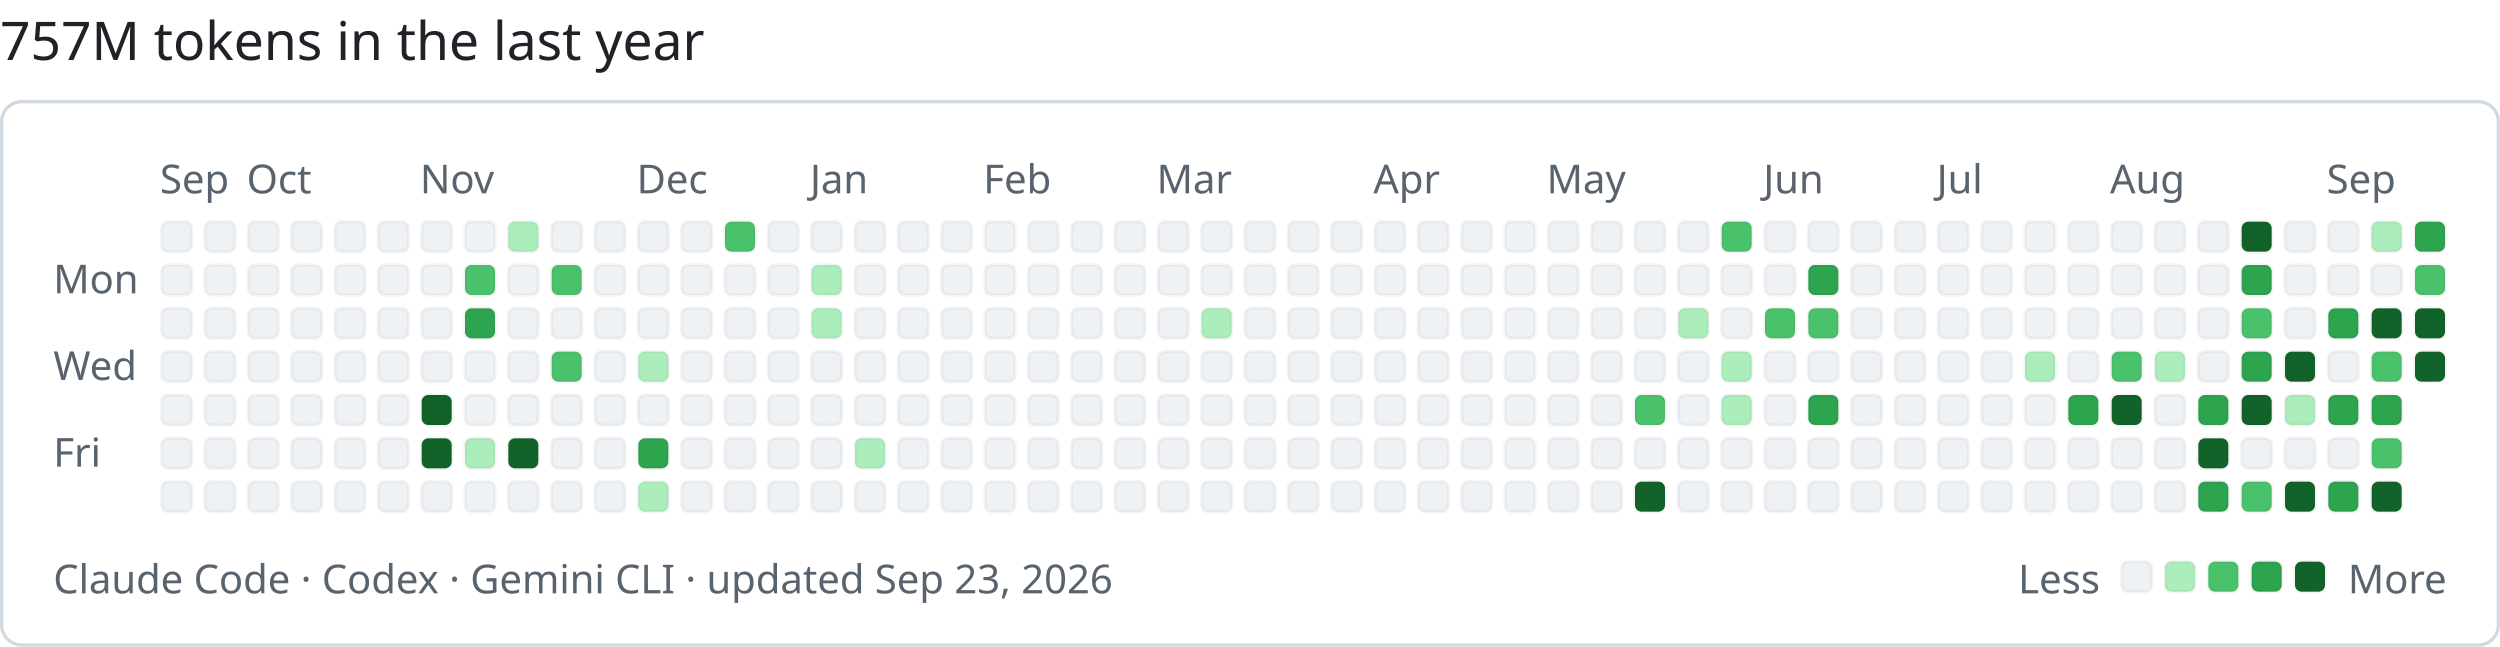
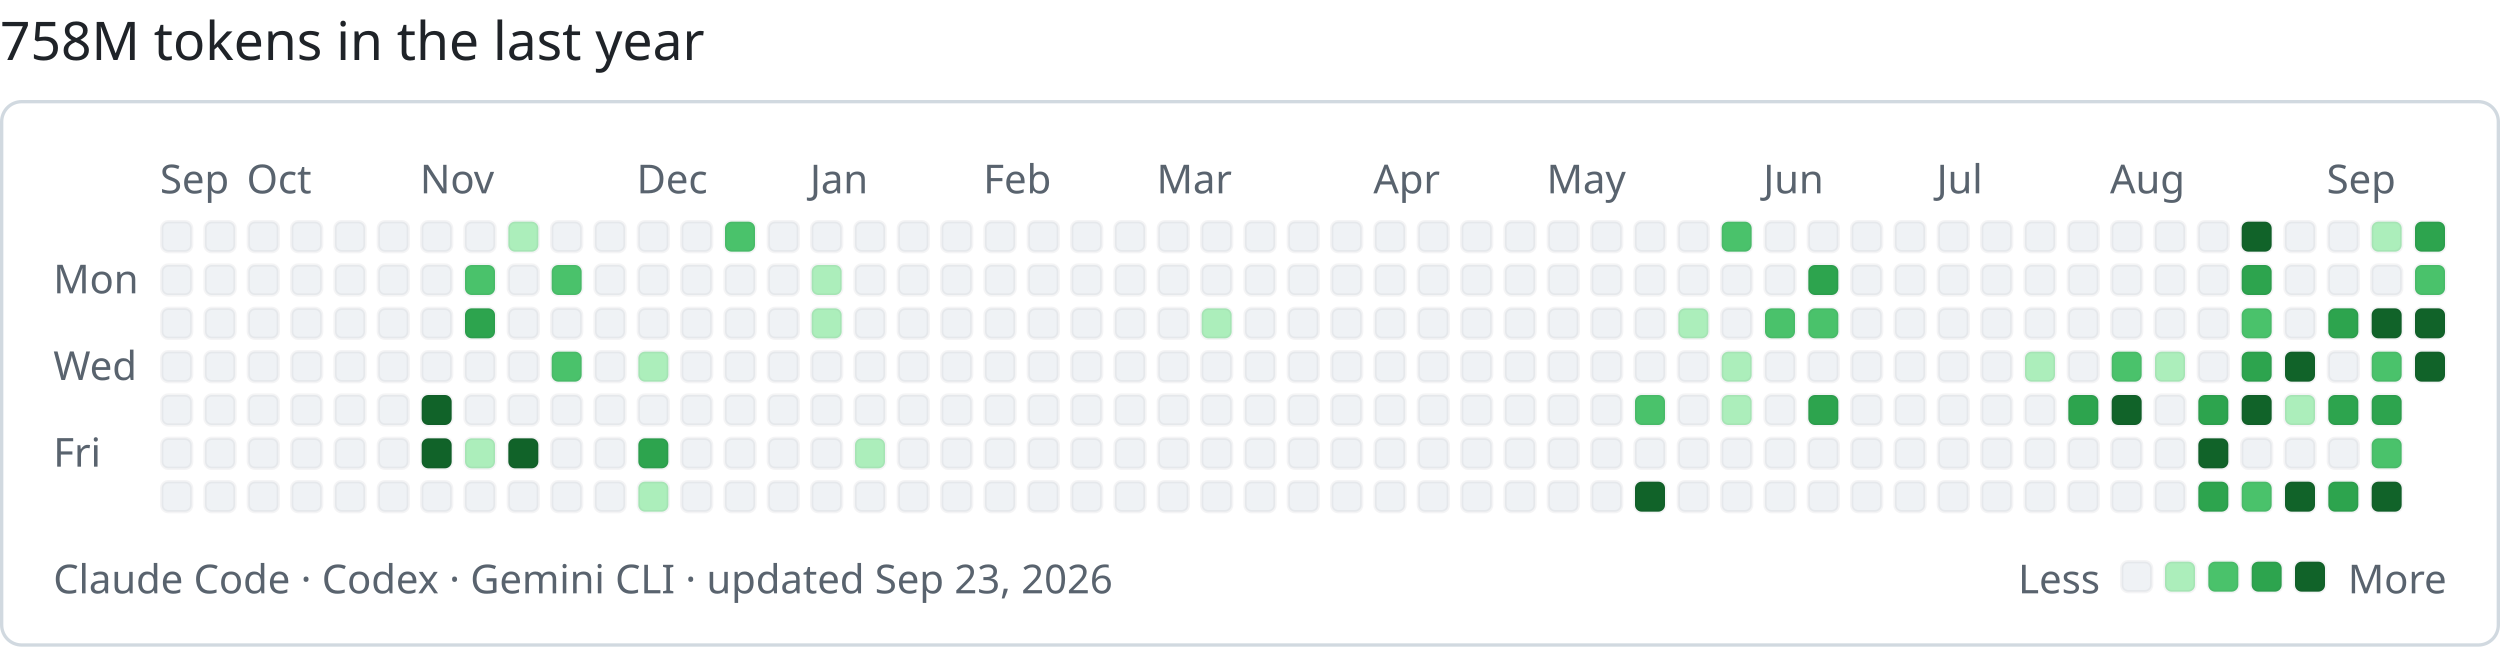
- <svg xmlns="http://www.w3.org/2000/svg" width="750" height="194" viewBox="0 0 750 194" role="img" aria-label="757M tokens in the last year">
+ <svg xmlns="http://www.w3.org/2000/svg" width="750" height="194" viewBox="0 0 750 194" role="img" aria-label="758M tokens in the last year">
  <style>text { font: 12px -apple-system, BlinkMacSystemFont, 'Segoe UI', 'Noto Sans', Helvetica, Arial, sans-serif; fill: #59636e; } .head { font-size: 16px; fill: #1f2328; } rect.day { stroke: #1f2328; stroke-opacity: 0.05; }</style>
-   <text class="head" x="0" y="18">757M tokens in the last year</text>
+   <text class="head" x="0" y="18">758M tokens in the last year</text>
  <rect x="0.5" y="30.5" width="749" height="163" rx="6" fill="none" stroke="#d1d9e0" />
  <text x="48" y="58">Sep</text>
  <text x="74" y="58">Oct</text>
  <text x="126" y="58">Nov</text>
  <text x="191" y="58">Dec</text>
  <text x="243" y="58">Jan</text>
  <text x="295" y="58">Feb</text>
  <text x="347" y="58">Mar</text>
  <text x="412" y="58">Apr</text>
  <text x="464" y="58">May</text>
  <text x="529" y="58">Jun</text>
  <text x="581" y="58">Jul</text>
  <text x="633" y="58">Aug</text>
  <text x="698" y="58">Sep</text>
  <text x="16" y="88">Mon</text>
  <text x="16" y="114">Wed</text>
  <text x="16" y="140">Fri</text>
  <rect class="day" x="48.5" y="66.5" width="9" height="9" rx="2" fill="#eff2f5" />
  <rect class="day" x="48.5" y="79.5" width="9" height="9" rx="2" fill="#eff2f5" />
  <rect class="day" x="48.5" y="92.5" width="9" height="9" rx="2" fill="#eff2f5" />
  <rect class="day" x="48.5" y="105.5" width="9" height="9" rx="2" fill="#eff2f5" />
  <rect class="day" x="48.5" y="118.5" width="9" height="9" rx="2" fill="#eff2f5" />
  <rect class="day" x="48.5" y="131.5" width="9" height="9" rx="2" fill="#eff2f5" />
  <rect class="day" x="48.5" y="144.5" width="9" height="9" rx="2" fill="#eff2f5" />
  <rect class="day" x="61.5" y="66.5" width="9" height="9" rx="2" fill="#eff2f5" />
  <rect class="day" x="61.5" y="79.5" width="9" height="9" rx="2" fill="#eff2f5" />
  <rect class="day" x="61.5" y="92.5" width="9" height="9" rx="2" fill="#eff2f5" />
  <rect class="day" x="61.5" y="105.5" width="9" height="9" rx="2" fill="#eff2f5" />
  <rect class="day" x="61.5" y="118.5" width="9" height="9" rx="2" fill="#eff2f5" />
  <rect class="day" x="61.5" y="131.5" width="9" height="9" rx="2" fill="#eff2f5" />
  <rect class="day" x="61.5" y="144.5" width="9" height="9" rx="2" fill="#eff2f5" />
  <rect class="day" x="74.5" y="66.5" width="9" height="9" rx="2" fill="#eff2f5" />
  <rect class="day" x="74.5" y="79.5" width="9" height="9" rx="2" fill="#eff2f5" />
  <rect class="day" x="74.5" y="92.5" width="9" height="9" rx="2" fill="#eff2f5" />
  <rect class="day" x="74.5" y="105.5" width="9" height="9" rx="2" fill="#eff2f5" />
  <rect class="day" x="74.5" y="118.5" width="9" height="9" rx="2" fill="#eff2f5" />
  <rect class="day" x="74.5" y="131.5" width="9" height="9" rx="2" fill="#eff2f5" />
  <rect class="day" x="74.5" y="144.5" width="9" height="9" rx="2" fill="#eff2f5" />
  <rect class="day" x="87.5" y="66.5" width="9" height="9" rx="2" fill="#eff2f5" />
  <rect class="day" x="87.5" y="79.5" width="9" height="9" rx="2" fill="#eff2f5" />
  <rect class="day" x="87.5" y="92.5" width="9" height="9" rx="2" fill="#eff2f5" />
  <rect class="day" x="87.5" y="105.5" width="9" height="9" rx="2" fill="#eff2f5" />
  <rect class="day" x="87.5" y="118.5" width="9" height="9" rx="2" fill="#eff2f5" />
  <rect class="day" x="87.5" y="131.5" width="9" height="9" rx="2" fill="#eff2f5" />
  <rect class="day" x="87.5" y="144.5" width="9" height="9" rx="2" fill="#eff2f5" />
  <rect class="day" x="100.5" y="66.5" width="9" height="9" rx="2" fill="#eff2f5" />
  <rect class="day" x="100.5" y="79.5" width="9" height="9" rx="2" fill="#eff2f5" />
  <rect class="day" x="100.5" y="92.5" width="9" height="9" rx="2" fill="#eff2f5" />
  <rect class="day" x="100.5" y="105.5" width="9" height="9" rx="2" fill="#eff2f5" />
  <rect class="day" x="100.5" y="118.5" width="9" height="9" rx="2" fill="#eff2f5" />
  <rect class="day" x="100.5" y="131.5" width="9" height="9" rx="2" fill="#eff2f5" />
  <rect class="day" x="100.5" y="144.5" width="9" height="9" rx="2" fill="#eff2f5" />
  <rect class="day" x="113.5" y="66.5" width="9" height="9" rx="2" fill="#eff2f5" />
  <rect class="day" x="113.5" y="79.5" width="9" height="9" rx="2" fill="#eff2f5" />
  <rect class="day" x="113.5" y="92.5" width="9" height="9" rx="2" fill="#eff2f5" />
  <rect class="day" x="113.5" y="105.5" width="9" height="9" rx="2" fill="#eff2f5" />
  <rect class="day" x="113.5" y="118.5" width="9" height="9" rx="2" fill="#eff2f5" />
  <rect class="day" x="113.5" y="131.5" width="9" height="9" rx="2" fill="#eff2f5" />
  <rect class="day" x="113.5" y="144.5" width="9" height="9" rx="2" fill="#eff2f5" />
  <rect class="day" x="126.5" y="66.5" width="9" height="9" rx="2" fill="#eff2f5" />
  <rect class="day" x="126.5" y="79.5" width="9" height="9" rx="2" fill="#eff2f5" />
  <rect class="day" x="126.5" y="92.5" width="9" height="9" rx="2" fill="#eff2f5" />
  <rect class="day" x="126.5" y="105.5" width="9" height="9" rx="2" fill="#eff2f5" />
  <rect class="day" x="126.5" y="118.5" width="9" height="9" rx="2" fill="#116329" />
  <rect class="day" x="126.5" y="131.5" width="9" height="9" rx="2" fill="#116329" />
  <rect class="day" x="126.5" y="144.5" width="9" height="9" rx="2" fill="#eff2f5" />
  <rect class="day" x="139.5" y="66.5" width="9" height="9" rx="2" fill="#eff2f5" />
  <rect class="day" x="139.5" y="79.5" width="9" height="9" rx="2" fill="#4ac26b" />
  <rect class="day" x="139.5" y="92.5" width="9" height="9" rx="2" fill="#2da44e" />
  <rect class="day" x="139.5" y="105.5" width="9" height="9" rx="2" fill="#eff2f5" />
  <rect class="day" x="139.5" y="118.5" width="9" height="9" rx="2" fill="#eff2f5" />
  <rect class="day" x="139.5" y="131.5" width="9" height="9" rx="2" fill="#aceebb" />
  <rect class="day" x="139.5" y="144.5" width="9" height="9" rx="2" fill="#eff2f5" />
  <rect class="day" x="152.5" y="66.5" width="9" height="9" rx="2" fill="#aceebb" />
  <rect class="day" x="152.5" y="79.5" width="9" height="9" rx="2" fill="#eff2f5" />
  <rect class="day" x="152.5" y="92.5" width="9" height="9" rx="2" fill="#eff2f5" />
  <rect class="day" x="152.5" y="105.5" width="9" height="9" rx="2" fill="#eff2f5" />
  <rect class="day" x="152.5" y="118.5" width="9" height="9" rx="2" fill="#eff2f5" />
  <rect class="day" x="152.5" y="131.5" width="9" height="9" rx="2" fill="#116329" />
  <rect class="day" x="152.5" y="144.5" width="9" height="9" rx="2" fill="#eff2f5" />
  <rect class="day" x="165.5" y="66.5" width="9" height="9" rx="2" fill="#eff2f5" />
  <rect class="day" x="165.5" y="79.5" width="9" height="9" rx="2" fill="#4ac26b" />
  <rect class="day" x="165.5" y="92.5" width="9" height="9" rx="2" fill="#eff2f5" />
  <rect class="day" x="165.5" y="105.5" width="9" height="9" rx="2" fill="#4ac26b" />
  <rect class="day" x="165.5" y="118.5" width="9" height="9" rx="2" fill="#eff2f5" />
  <rect class="day" x="165.5" y="131.5" width="9" height="9" rx="2" fill="#eff2f5" />
  <rect class="day" x="165.5" y="144.5" width="9" height="9" rx="2" fill="#eff2f5" />
  <rect class="day" x="178.5" y="66.5" width="9" height="9" rx="2" fill="#eff2f5" />
  <rect class="day" x="178.5" y="79.5" width="9" height="9" rx="2" fill="#eff2f5" />
  <rect class="day" x="178.5" y="92.5" width="9" height="9" rx="2" fill="#eff2f5" />
  <rect class="day" x="178.5" y="105.5" width="9" height="9" rx="2" fill="#eff2f5" />
  <rect class="day" x="178.5" y="118.5" width="9" height="9" rx="2" fill="#eff2f5" />
  <rect class="day" x="178.5" y="131.5" width="9" height="9" rx="2" fill="#eff2f5" />
  <rect class="day" x="178.5" y="144.5" width="9" height="9" rx="2" fill="#eff2f5" />
  <rect class="day" x="191.5" y="66.5" width="9" height="9" rx="2" fill="#eff2f5" />
  <rect class="day" x="191.5" y="79.5" width="9" height="9" rx="2" fill="#eff2f5" />
  <rect class="day" x="191.5" y="92.5" width="9" height="9" rx="2" fill="#eff2f5" />
  <rect class="day" x="191.5" y="105.5" width="9" height="9" rx="2" fill="#aceebb" />
  <rect class="day" x="191.5" y="118.5" width="9" height="9" rx="2" fill="#eff2f5" />
  <rect class="day" x="191.5" y="131.5" width="9" height="9" rx="2" fill="#2da44e" />
  <rect class="day" x="191.5" y="144.5" width="9" height="9" rx="2" fill="#aceebb" />
  <rect class="day" x="204.5" y="66.5" width="9" height="9" rx="2" fill="#eff2f5" />
  <rect class="day" x="204.5" y="79.5" width="9" height="9" rx="2" fill="#eff2f5" />
  <rect class="day" x="204.5" y="92.5" width="9" height="9" rx="2" fill="#eff2f5" />
  <rect class="day" x="204.5" y="105.5" width="9" height="9" rx="2" fill="#eff2f5" />
  <rect class="day" x="204.5" y="118.5" width="9" height="9" rx="2" fill="#eff2f5" />
  <rect class="day" x="204.5" y="131.5" width="9" height="9" rx="2" fill="#eff2f5" />
  <rect class="day" x="204.5" y="144.5" width="9" height="9" rx="2" fill="#eff2f5" />
  <rect class="day" x="217.5" y="66.5" width="9" height="9" rx="2" fill="#4ac26b" />
  <rect class="day" x="217.5" y="79.5" width="9" height="9" rx="2" fill="#eff2f5" />
  <rect class="day" x="217.5" y="92.5" width="9" height="9" rx="2" fill="#eff2f5" />
  <rect class="day" x="217.5" y="105.5" width="9" height="9" rx="2" fill="#eff2f5" />
  <rect class="day" x="217.5" y="118.5" width="9" height="9" rx="2" fill="#eff2f5" />
  <rect class="day" x="217.5" y="131.5" width="9" height="9" rx="2" fill="#eff2f5" />
  <rect class="day" x="217.5" y="144.5" width="9" height="9" rx="2" fill="#eff2f5" />
  <rect class="day" x="230.5" y="66.5" width="9" height="9" rx="2" fill="#eff2f5" />
  <rect class="day" x="230.5" y="79.5" width="9" height="9" rx="2" fill="#eff2f5" />
  <rect class="day" x="230.5" y="92.5" width="9" height="9" rx="2" fill="#eff2f5" />
  <rect class="day" x="230.5" y="105.5" width="9" height="9" rx="2" fill="#eff2f5" />
  <rect class="day" x="230.5" y="118.5" width="9" height="9" rx="2" fill="#eff2f5" />
  <rect class="day" x="230.5" y="131.5" width="9" height="9" rx="2" fill="#eff2f5" />
  <rect class="day" x="230.5" y="144.5" width="9" height="9" rx="2" fill="#eff2f5" />
  <rect class="day" x="243.5" y="66.5" width="9" height="9" rx="2" fill="#eff2f5" />
  <rect class="day" x="243.5" y="79.5" width="9" height="9" rx="2" fill="#aceebb" />
  <rect class="day" x="243.5" y="92.5" width="9" height="9" rx="2" fill="#aceebb" />
  <rect class="day" x="243.5" y="105.5" width="9" height="9" rx="2" fill="#eff2f5" />
  <rect class="day" x="243.5" y="118.5" width="9" height="9" rx="2" fill="#eff2f5" />
  <rect class="day" x="243.5" y="131.5" width="9" height="9" rx="2" fill="#eff2f5" />
  <rect class="day" x="243.5" y="144.5" width="9" height="9" rx="2" fill="#eff2f5" />
  <rect class="day" x="256.5" y="66.5" width="9" height="9" rx="2" fill="#eff2f5" />
  <rect class="day" x="256.5" y="79.5" width="9" height="9" rx="2" fill="#eff2f5" />
  <rect class="day" x="256.5" y="92.5" width="9" height="9" rx="2" fill="#eff2f5" />
  <rect class="day" x="256.5" y="105.5" width="9" height="9" rx="2" fill="#eff2f5" />
  <rect class="day" x="256.5" y="118.5" width="9" height="9" rx="2" fill="#eff2f5" />
  <rect class="day" x="256.5" y="131.5" width="9" height="9" rx="2" fill="#aceebb" />
  <rect class="day" x="256.5" y="144.5" width="9" height="9" rx="2" fill="#eff2f5" />
  <rect class="day" x="269.5" y="66.5" width="9" height="9" rx="2" fill="#eff2f5" />
  <rect class="day" x="269.5" y="79.5" width="9" height="9" rx="2" fill="#eff2f5" />
  <rect class="day" x="269.5" y="92.5" width="9" height="9" rx="2" fill="#eff2f5" />
  <rect class="day" x="269.5" y="105.5" width="9" height="9" rx="2" fill="#eff2f5" />
  <rect class="day" x="269.5" y="118.5" width="9" height="9" rx="2" fill="#eff2f5" />
  <rect class="day" x="269.5" y="131.5" width="9" height="9" rx="2" fill="#eff2f5" />
  <rect class="day" x="269.5" y="144.5" width="9" height="9" rx="2" fill="#eff2f5" />
  <rect class="day" x="282.5" y="66.5" width="9" height="9" rx="2" fill="#eff2f5" />
  <rect class="day" x="282.5" y="79.5" width="9" height="9" rx="2" fill="#eff2f5" />
  <rect class="day" x="282.5" y="92.5" width="9" height="9" rx="2" fill="#eff2f5" />
  <rect class="day" x="282.5" y="105.5" width="9" height="9" rx="2" fill="#eff2f5" />
  <rect class="day" x="282.5" y="118.5" width="9" height="9" rx="2" fill="#eff2f5" />
  <rect class="day" x="282.5" y="131.5" width="9" height="9" rx="2" fill="#eff2f5" />
  <rect class="day" x="282.5" y="144.5" width="9" height="9" rx="2" fill="#eff2f5" />
  <rect class="day" x="295.5" y="66.5" width="9" height="9" rx="2" fill="#eff2f5" />
  <rect class="day" x="295.5" y="79.5" width="9" height="9" rx="2" fill="#eff2f5" />
  <rect class="day" x="295.5" y="92.5" width="9" height="9" rx="2" fill="#eff2f5" />
  <rect class="day" x="295.5" y="105.5" width="9" height="9" rx="2" fill="#eff2f5" />
  <rect class="day" x="295.5" y="118.5" width="9" height="9" rx="2" fill="#eff2f5" />
  <rect class="day" x="295.5" y="131.5" width="9" height="9" rx="2" fill="#eff2f5" />
  <rect class="day" x="295.5" y="144.5" width="9" height="9" rx="2" fill="#eff2f5" />
  <rect class="day" x="308.5" y="66.5" width="9" height="9" rx="2" fill="#eff2f5" />
  <rect class="day" x="308.5" y="79.5" width="9" height="9" rx="2" fill="#eff2f5" />
  <rect class="day" x="308.5" y="92.5" width="9" height="9" rx="2" fill="#eff2f5" />
  <rect class="day" x="308.5" y="105.5" width="9" height="9" rx="2" fill="#eff2f5" />
  <rect class="day" x="308.5" y="118.5" width="9" height="9" rx="2" fill="#eff2f5" />
  <rect class="day" x="308.5" y="131.5" width="9" height="9" rx="2" fill="#eff2f5" />
  <rect class="day" x="308.5" y="144.5" width="9" height="9" rx="2" fill="#eff2f5" />
  <rect class="day" x="321.5" y="66.5" width="9" height="9" rx="2" fill="#eff2f5" />
  <rect class="day" x="321.5" y="79.5" width="9" height="9" rx="2" fill="#eff2f5" />
  <rect class="day" x="321.5" y="92.5" width="9" height="9" rx="2" fill="#eff2f5" />
  <rect class="day" x="321.5" y="105.5" width="9" height="9" rx="2" fill="#eff2f5" />
  <rect class="day" x="321.5" y="118.5" width="9" height="9" rx="2" fill="#eff2f5" />
  <rect class="day" x="321.5" y="131.5" width="9" height="9" rx="2" fill="#eff2f5" />
  <rect class="day" x="321.5" y="144.5" width="9" height="9" rx="2" fill="#eff2f5" />
  <rect class="day" x="334.5" y="66.5" width="9" height="9" rx="2" fill="#eff2f5" />
  <rect class="day" x="334.5" y="79.5" width="9" height="9" rx="2" fill="#eff2f5" />
  <rect class="day" x="334.5" y="92.5" width="9" height="9" rx="2" fill="#eff2f5" />
  <rect class="day" x="334.5" y="105.5" width="9" height="9" rx="2" fill="#eff2f5" />
  <rect class="day" x="334.5" y="118.5" width="9" height="9" rx="2" fill="#eff2f5" />
  <rect class="day" x="334.5" y="131.5" width="9" height="9" rx="2" fill="#eff2f5" />
  <rect class="day" x="334.5" y="144.5" width="9" height="9" rx="2" fill="#eff2f5" />
  <rect class="day" x="347.5" y="66.5" width="9" height="9" rx="2" fill="#eff2f5" />
  <rect class="day" x="347.5" y="79.5" width="9" height="9" rx="2" fill="#eff2f5" />
  <rect class="day" x="347.5" y="92.5" width="9" height="9" rx="2" fill="#eff2f5" />
  <rect class="day" x="347.5" y="105.5" width="9" height="9" rx="2" fill="#eff2f5" />
  <rect class="day" x="347.5" y="118.5" width="9" height="9" rx="2" fill="#eff2f5" />
  <rect class="day" x="347.5" y="131.5" width="9" height="9" rx="2" fill="#eff2f5" />
  <rect class="day" x="347.5" y="144.5" width="9" height="9" rx="2" fill="#eff2f5" />
  <rect class="day" x="360.5" y="66.5" width="9" height="9" rx="2" fill="#eff2f5" />
  <rect class="day" x="360.5" y="79.5" width="9" height="9" rx="2" fill="#eff2f5" />
  <rect class="day" x="360.5" y="92.5" width="9" height="9" rx="2" fill="#aceebb" />
  <rect class="day" x="360.5" y="105.5" width="9" height="9" rx="2" fill="#eff2f5" />
  <rect class="day" x="360.5" y="118.5" width="9" height="9" rx="2" fill="#eff2f5" />
  <rect class="day" x="360.5" y="131.5" width="9" height="9" rx="2" fill="#eff2f5" />
  <rect class="day" x="360.5" y="144.5" width="9" height="9" rx="2" fill="#eff2f5" />
  <rect class="day" x="373.5" y="66.5" width="9" height="9" rx="2" fill="#eff2f5" />
  <rect class="day" x="373.5" y="79.5" width="9" height="9" rx="2" fill="#eff2f5" />
  <rect class="day" x="373.5" y="92.5" width="9" height="9" rx="2" fill="#eff2f5" />
  <rect class="day" x="373.5" y="105.5" width="9" height="9" rx="2" fill="#eff2f5" />
  <rect class="day" x="373.5" y="118.5" width="9" height="9" rx="2" fill="#eff2f5" />
  <rect class="day" x="373.5" y="131.5" width="9" height="9" rx="2" fill="#eff2f5" />
  <rect class="day" x="373.5" y="144.5" width="9" height="9" rx="2" fill="#eff2f5" />
  <rect class="day" x="386.5" y="66.5" width="9" height="9" rx="2" fill="#eff2f5" />
  <rect class="day" x="386.5" y="79.5" width="9" height="9" rx="2" fill="#eff2f5" />
  <rect class="day" x="386.5" y="92.5" width="9" height="9" rx="2" fill="#eff2f5" />
  <rect class="day" x="386.5" y="105.5" width="9" height="9" rx="2" fill="#eff2f5" />
  <rect class="day" x="386.5" y="118.5" width="9" height="9" rx="2" fill="#eff2f5" />
  <rect class="day" x="386.5" y="131.5" width="9" height="9" rx="2" fill="#eff2f5" />
  <rect class="day" x="386.5" y="144.5" width="9" height="9" rx="2" fill="#eff2f5" />
  <rect class="day" x="399.5" y="66.5" width="9" height="9" rx="2" fill="#eff2f5" />
  <rect class="day" x="399.5" y="79.5" width="9" height="9" rx="2" fill="#eff2f5" />
  <rect class="day" x="399.5" y="92.5" width="9" height="9" rx="2" fill="#eff2f5" />
  <rect class="day" x="399.5" y="105.5" width="9" height="9" rx="2" fill="#eff2f5" />
  <rect class="day" x="399.5" y="118.5" width="9" height="9" rx="2" fill="#eff2f5" />
  <rect class="day" x="399.5" y="131.5" width="9" height="9" rx="2" fill="#eff2f5" />
  <rect class="day" x="399.5" y="144.5" width="9" height="9" rx="2" fill="#eff2f5" />
  <rect class="day" x="412.5" y="66.5" width="9" height="9" rx="2" fill="#eff2f5" />
  <rect class="day" x="412.5" y="79.5" width="9" height="9" rx="2" fill="#eff2f5" />
  <rect class="day" x="412.5" y="92.5" width="9" height="9" rx="2" fill="#eff2f5" />
  <rect class="day" x="412.5" y="105.5" width="9" height="9" rx="2" fill="#eff2f5" />
  <rect class="day" x="412.5" y="118.5" width="9" height="9" rx="2" fill="#eff2f5" />
  <rect class="day" x="412.5" y="131.5" width="9" height="9" rx="2" fill="#eff2f5" />
  <rect class="day" x="412.5" y="144.5" width="9" height="9" rx="2" fill="#eff2f5" />
  <rect class="day" x="425.5" y="66.5" width="9" height="9" rx="2" fill="#eff2f5" />
  <rect class="day" x="425.5" y="79.5" width="9" height="9" rx="2" fill="#eff2f5" />
  <rect class="day" x="425.5" y="92.5" width="9" height="9" rx="2" fill="#eff2f5" />
  <rect class="day" x="425.5" y="105.5" width="9" height="9" rx="2" fill="#eff2f5" />
  <rect class="day" x="425.5" y="118.5" width="9" height="9" rx="2" fill="#eff2f5" />
  <rect class="day" x="425.5" y="131.5" width="9" height="9" rx="2" fill="#eff2f5" />
  <rect class="day" x="425.5" y="144.5" width="9" height="9" rx="2" fill="#eff2f5" />
  <rect class="day" x="438.5" y="66.5" width="9" height="9" rx="2" fill="#eff2f5" />
  <rect class="day" x="438.5" y="79.5" width="9" height="9" rx="2" fill="#eff2f5" />
  <rect class="day" x="438.5" y="92.5" width="9" height="9" rx="2" fill="#eff2f5" />
  <rect class="day" x="438.5" y="105.5" width="9" height="9" rx="2" fill="#eff2f5" />
  <rect class="day" x="438.5" y="118.5" width="9" height="9" rx="2" fill="#eff2f5" />
  <rect class="day" x="438.5" y="131.5" width="9" height="9" rx="2" fill="#eff2f5" />
  <rect class="day" x="438.5" y="144.5" width="9" height="9" rx="2" fill="#eff2f5" />
  <rect class="day" x="451.5" y="66.5" width="9" height="9" rx="2" fill="#eff2f5" />
  <rect class="day" x="451.5" y="79.5" width="9" height="9" rx="2" fill="#eff2f5" />
  <rect class="day" x="451.5" y="92.5" width="9" height="9" rx="2" fill="#eff2f5" />
  <rect class="day" x="451.5" y="105.5" width="9" height="9" rx="2" fill="#eff2f5" />
  <rect class="day" x="451.5" y="118.5" width="9" height="9" rx="2" fill="#eff2f5" />
  <rect class="day" x="451.5" y="131.5" width="9" height="9" rx="2" fill="#eff2f5" />
  <rect class="day" x="451.5" y="144.5" width="9" height="9" rx="2" fill="#eff2f5" />
  <rect class="day" x="464.5" y="66.5" width="9" height="9" rx="2" fill="#eff2f5" />
  <rect class="day" x="464.5" y="79.5" width="9" height="9" rx="2" fill="#eff2f5" />
  <rect class="day" x="464.5" y="92.5" width="9" height="9" rx="2" fill="#eff2f5" />
  <rect class="day" x="464.5" y="105.5" width="9" height="9" rx="2" fill="#eff2f5" />
  <rect class="day" x="464.5" y="118.5" width="9" height="9" rx="2" fill="#eff2f5" />
  <rect class="day" x="464.5" y="131.5" width="9" height="9" rx="2" fill="#eff2f5" />
  <rect class="day" x="464.5" y="144.5" width="9" height="9" rx="2" fill="#eff2f5" />
  <rect class="day" x="477.5" y="66.5" width="9" height="9" rx="2" fill="#eff2f5" />
  <rect class="day" x="477.5" y="79.5" width="9" height="9" rx="2" fill="#eff2f5" />
  <rect class="day" x="477.5" y="92.5" width="9" height="9" rx="2" fill="#eff2f5" />
  <rect class="day" x="477.5" y="105.5" width="9" height="9" rx="2" fill="#eff2f5" />
  <rect class="day" x="477.5" y="118.5" width="9" height="9" rx="2" fill="#eff2f5" />
  <rect class="day" x="477.5" y="131.5" width="9" height="9" rx="2" fill="#eff2f5" />
  <rect class="day" x="477.5" y="144.5" width="9" height="9" rx="2" fill="#eff2f5" />
  <rect class="day" x="490.5" y="66.5" width="9" height="9" rx="2" fill="#eff2f5" />
  <rect class="day" x="490.5" y="79.5" width="9" height="9" rx="2" fill="#eff2f5" />
  <rect class="day" x="490.5" y="92.5" width="9" height="9" rx="2" fill="#eff2f5" />
  <rect class="day" x="490.5" y="105.5" width="9" height="9" rx="2" fill="#eff2f5" />
  <rect class="day" x="490.5" y="118.5" width="9" height="9" rx="2" fill="#4ac26b" />
  <rect class="day" x="490.5" y="131.5" width="9" height="9" rx="2" fill="#eff2f5" />
  <rect class="day" x="490.5" y="144.5" width="9" height="9" rx="2" fill="#116329" />
  <rect class="day" x="503.5" y="66.5" width="9" height="9" rx="2" fill="#eff2f5" />
  <rect class="day" x="503.5" y="79.5" width="9" height="9" rx="2" fill="#eff2f5" />
  <rect class="day" x="503.5" y="92.5" width="9" height="9" rx="2" fill="#aceebb" />
  <rect class="day" x="503.5" y="105.5" width="9" height="9" rx="2" fill="#eff2f5" />
  <rect class="day" x="503.5" y="118.5" width="9" height="9" rx="2" fill="#eff2f5" />
  <rect class="day" x="503.5" y="131.5" width="9" height="9" rx="2" fill="#eff2f5" />
  <rect class="day" x="503.5" y="144.5" width="9" height="9" rx="2" fill="#eff2f5" />
  <rect class="day" x="516.5" y="66.5" width="9" height="9" rx="2" fill="#4ac26b" />
  <rect class="day" x="516.5" y="79.5" width="9" height="9" rx="2" fill="#eff2f5" />
  <rect class="day" x="516.5" y="92.5" width="9" height="9" rx="2" fill="#eff2f5" />
  <rect class="day" x="516.5" y="105.5" width="9" height="9" rx="2" fill="#aceebb" />
  <rect class="day" x="516.5" y="118.5" width="9" height="9" rx="2" fill="#aceebb" />
  <rect class="day" x="516.5" y="131.5" width="9" height="9" rx="2" fill="#eff2f5" />
  <rect class="day" x="516.5" y="144.5" width="9" height="9" rx="2" fill="#eff2f5" />
  <rect class="day" x="529.5" y="66.5" width="9" height="9" rx="2" fill="#eff2f5" />
  <rect class="day" x="529.5" y="79.5" width="9" height="9" rx="2" fill="#eff2f5" />
  <rect class="day" x="529.5" y="92.5" width="9" height="9" rx="2" fill="#4ac26b" />
  <rect class="day" x="529.5" y="105.5" width="9" height="9" rx="2" fill="#eff2f5" />
  <rect class="day" x="529.5" y="118.5" width="9" height="9" rx="2" fill="#eff2f5" />
  <rect class="day" x="529.5" y="131.5" width="9" height="9" rx="2" fill="#eff2f5" />
  <rect class="day" x="529.5" y="144.5" width="9" height="9" rx="2" fill="#eff2f5" />
  <rect class="day" x="542.5" y="66.5" width="9" height="9" rx="2" fill="#eff2f5" />
  <rect class="day" x="542.5" y="79.5" width="9" height="9" rx="2" fill="#2da44e" />
  <rect class="day" x="542.5" y="92.5" width="9" height="9" rx="2" fill="#4ac26b" />
  <rect class="day" x="542.5" y="105.5" width="9" height="9" rx="2" fill="#eff2f5" />
  <rect class="day" x="542.5" y="118.5" width="9" height="9" rx="2" fill="#2da44e" />
  <rect class="day" x="542.5" y="131.5" width="9" height="9" rx="2" fill="#eff2f5" />
  <rect class="day" x="542.5" y="144.5" width="9" height="9" rx="2" fill="#eff2f5" />
  <rect class="day" x="555.5" y="66.5" width="9" height="9" rx="2" fill="#eff2f5" />
  <rect class="day" x="555.5" y="79.5" width="9" height="9" rx="2" fill="#eff2f5" />
  <rect class="day" x="555.5" y="92.5" width="9" height="9" rx="2" fill="#eff2f5" />
  <rect class="day" x="555.5" y="105.5" width="9" height="9" rx="2" fill="#eff2f5" />
  <rect class="day" x="555.5" y="118.5" width="9" height="9" rx="2" fill="#eff2f5" />
  <rect class="day" x="555.5" y="131.5" width="9" height="9" rx="2" fill="#eff2f5" />
  <rect class="day" x="555.5" y="144.5" width="9" height="9" rx="2" fill="#eff2f5" />
  <rect class="day" x="568.5" y="66.5" width="9" height="9" rx="2" fill="#eff2f5" />
  <rect class="day" x="568.5" y="79.5" width="9" height="9" rx="2" fill="#eff2f5" />
  <rect class="day" x="568.5" y="92.5" width="9" height="9" rx="2" fill="#eff2f5" />
  <rect class="day" x="568.5" y="105.5" width="9" height="9" rx="2" fill="#eff2f5" />
  <rect class="day" x="568.5" y="118.5" width="9" height="9" rx="2" fill="#eff2f5" />
  <rect class="day" x="568.5" y="131.5" width="9" height="9" rx="2" fill="#eff2f5" />
  <rect class="day" x="568.5" y="144.5" width="9" height="9" rx="2" fill="#eff2f5" />
  <rect class="day" x="581.5" y="66.5" width="9" height="9" rx="2" fill="#eff2f5" />
  <rect class="day" x="581.5" y="79.5" width="9" height="9" rx="2" fill="#eff2f5" />
  <rect class="day" x="581.5" y="92.5" width="9" height="9" rx="2" fill="#eff2f5" />
  <rect class="day" x="581.5" y="105.5" width="9" height="9" rx="2" fill="#eff2f5" />
  <rect class="day" x="581.5" y="118.5" width="9" height="9" rx="2" fill="#eff2f5" />
  <rect class="day" x="581.5" y="131.5" width="9" height="9" rx="2" fill="#eff2f5" />
  <rect class="day" x="581.5" y="144.5" width="9" height="9" rx="2" fill="#eff2f5" />
  <rect class="day" x="594.5" y="66.5" width="9" height="9" rx="2" fill="#eff2f5" />
  <rect class="day" x="594.5" y="79.5" width="9" height="9" rx="2" fill="#eff2f5" />
  <rect class="day" x="594.5" y="92.5" width="9" height="9" rx="2" fill="#eff2f5" />
  <rect class="day" x="594.5" y="105.5" width="9" height="9" rx="2" fill="#eff2f5" />
  <rect class="day" x="594.5" y="118.5" width="9" height="9" rx="2" fill="#eff2f5" />
  <rect class="day" x="594.5" y="131.5" width="9" height="9" rx="2" fill="#eff2f5" />
  <rect class="day" x="594.5" y="144.5" width="9" height="9" rx="2" fill="#eff2f5" />
  <rect class="day" x="607.5" y="66.5" width="9" height="9" rx="2" fill="#eff2f5" />
  <rect class="day" x="607.5" y="79.5" width="9" height="9" rx="2" fill="#eff2f5" />
  <rect class="day" x="607.5" y="92.5" width="9" height="9" rx="2" fill="#eff2f5" />
  <rect class="day" x="607.5" y="105.5" width="9" height="9" rx="2" fill="#aceebb" />
  <rect class="day" x="607.5" y="118.5" width="9" height="9" rx="2" fill="#eff2f5" />
  <rect class="day" x="607.5" y="131.5" width="9" height="9" rx="2" fill="#eff2f5" />
  <rect class="day" x="607.5" y="144.5" width="9" height="9" rx="2" fill="#eff2f5" />
  <rect class="day" x="620.5" y="66.5" width="9" height="9" rx="2" fill="#eff2f5" />
  <rect class="day" x="620.5" y="79.5" width="9" height="9" rx="2" fill="#eff2f5" />
  <rect class="day" x="620.5" y="92.5" width="9" height="9" rx="2" fill="#eff2f5" />
  <rect class="day" x="620.5" y="105.5" width="9" height="9" rx="2" fill="#eff2f5" />
  <rect class="day" x="620.5" y="118.5" width="9" height="9" rx="2" fill="#2da44e" />
  <rect class="day" x="620.5" y="131.5" width="9" height="9" rx="2" fill="#eff2f5" />
  <rect class="day" x="620.5" y="144.5" width="9" height="9" rx="2" fill="#eff2f5" />
  <rect class="day" x="633.5" y="66.5" width="9" height="9" rx="2" fill="#eff2f5" />
  <rect class="day" x="633.5" y="79.5" width="9" height="9" rx="2" fill="#eff2f5" />
  <rect class="day" x="633.5" y="92.5" width="9" height="9" rx="2" fill="#eff2f5" />
  <rect class="day" x="633.5" y="105.5" width="9" height="9" rx="2" fill="#4ac26b" />
  <rect class="day" x="633.5" y="118.5" width="9" height="9" rx="2" fill="#116329" />
  <rect class="day" x="633.5" y="131.5" width="9" height="9" rx="2" fill="#eff2f5" />
  <rect class="day" x="633.5" y="144.5" width="9" height="9" rx="2" fill="#eff2f5" />
  <rect class="day" x="646.5" y="66.5" width="9" height="9" rx="2" fill="#eff2f5" />
  <rect class="day" x="646.5" y="79.5" width="9" height="9" rx="2" fill="#eff2f5" />
  <rect class="day" x="646.5" y="92.5" width="9" height="9" rx="2" fill="#eff2f5" />
  <rect class="day" x="646.5" y="105.5" width="9" height="9" rx="2" fill="#aceebb" />
  <rect class="day" x="646.5" y="118.5" width="9" height="9" rx="2" fill="#eff2f5" />
  <rect class="day" x="646.5" y="131.5" width="9" height="9" rx="2" fill="#eff2f5" />
  <rect class="day" x="646.5" y="144.5" width="9" height="9" rx="2" fill="#eff2f5" />
  <rect class="day" x="659.5" y="66.5" width="9" height="9" rx="2" fill="#eff2f5" />
  <rect class="day" x="659.5" y="79.5" width="9" height="9" rx="2" fill="#eff2f5" />
  <rect class="day" x="659.5" y="92.5" width="9" height="9" rx="2" fill="#eff2f5" />
  <rect class="day" x="659.5" y="105.5" width="9" height="9" rx="2" fill="#eff2f5" />
  <rect class="day" x="659.5" y="118.5" width="9" height="9" rx="2" fill="#2da44e" />
  <rect class="day" x="659.5" y="131.5" width="9" height="9" rx="2" fill="#116329" />
  <rect class="day" x="659.5" y="144.5" width="9" height="9" rx="2" fill="#2da44e" />
  <rect class="day" x="672.5" y="66.5" width="9" height="9" rx="2" fill="#116329" />
  <rect class="day" x="672.5" y="79.5" width="9" height="9" rx="2" fill="#2da44e" />
  <rect class="day" x="672.5" y="92.5" width="9" height="9" rx="2" fill="#4ac26b" />
  <rect class="day" x="672.5" y="105.5" width="9" height="9" rx="2" fill="#2da44e" />
  <rect class="day" x="672.5" y="118.5" width="9" height="9" rx="2" fill="#116329" />
  <rect class="day" x="672.5" y="131.5" width="9" height="9" rx="2" fill="#eff2f5" />
  <rect class="day" x="672.5" y="144.5" width="9" height="9" rx="2" fill="#4ac26b" />
  <rect class="day" x="685.5" y="66.5" width="9" height="9" rx="2" fill="#eff2f5" />
  <rect class="day" x="685.5" y="79.5" width="9" height="9" rx="2" fill="#eff2f5" />
  <rect class="day" x="685.5" y="92.5" width="9" height="9" rx="2" fill="#eff2f5" />
  <rect class="day" x="685.5" y="105.5" width="9" height="9" rx="2" fill="#116329" />
  <rect class="day" x="685.5" y="118.5" width="9" height="9" rx="2" fill="#aceebb" />
  <rect class="day" x="685.5" y="131.5" width="9" height="9" rx="2" fill="#eff2f5" />
  <rect class="day" x="685.5" y="144.5" width="9" height="9" rx="2" fill="#116329" />
  <rect class="day" x="698.5" y="66.5" width="9" height="9" rx="2" fill="#eff2f5" />
  <rect class="day" x="698.5" y="79.5" width="9" height="9" rx="2" fill="#eff2f5" />
  <rect class="day" x="698.5" y="92.5" width="9" height="9" rx="2" fill="#2da44e" />
  <rect class="day" x="698.5" y="105.5" width="9" height="9" rx="2" fill="#eff2f5" />
  <rect class="day" x="698.5" y="118.5" width="9" height="9" rx="2" fill="#2da44e" />
  <rect class="day" x="698.5" y="131.5" width="9" height="9" rx="2" fill="#eff2f5" />
  <rect class="day" x="698.5" y="144.5" width="9" height="9" rx="2" fill="#2da44e" />
  <rect class="day" x="711.5" y="66.5" width="9" height="9" rx="2" fill="#aceebb" />
  <rect class="day" x="711.5" y="79.5" width="9" height="9" rx="2" fill="#eff2f5" />
  <rect class="day" x="711.5" y="92.5" width="9" height="9" rx="2" fill="#116329" />
  <rect class="day" x="711.5" y="105.5" width="9" height="9" rx="2" fill="#4ac26b" />
  <rect class="day" x="711.5" y="118.5" width="9" height="9" rx="2" fill="#2da44e" />
  <rect class="day" x="711.5" y="131.5" width="9" height="9" rx="2" fill="#4ac26b" />
  <rect class="day" x="711.5" y="144.5" width="9" height="9" rx="2" fill="#116329" />
  <rect class="day" x="724.5" y="66.5" width="9" height="9" rx="2" fill="#2da44e" />
  <rect class="day" x="724.5" y="79.5" width="9" height="9" rx="2" fill="#4ac26b" />
  <rect class="day" x="724.5" y="92.5" width="9" height="9" rx="2" fill="#116329" />
  <rect class="day" x="724.5" y="105.5" width="9" height="9" rx="2" fill="#116329" />
  <text x="16" y="178">Claude Code · Codex · Gemini CLI · updated Sep 23, 2026</text>
  <text x="630" y="178" text-anchor="end">Less</text>
  <rect class="day" x="636.5" y="168.5" width="9" height="9" rx="2" fill="#eff2f5" />
  <rect class="day" x="649.5" y="168.5" width="9" height="9" rx="2" fill="#aceebb" />
  <rect class="day" x="662.5" y="168.5" width="9" height="9" rx="2" fill="#4ac26b" />
  <rect class="day" x="675.5" y="168.5" width="9" height="9" rx="2" fill="#2da44e" />
  <rect class="day" x="688.5" y="168.5" width="9" height="9" rx="2" fill="#116329" />
  <text x="734" y="178" text-anchor="end">More</text>
</svg>
